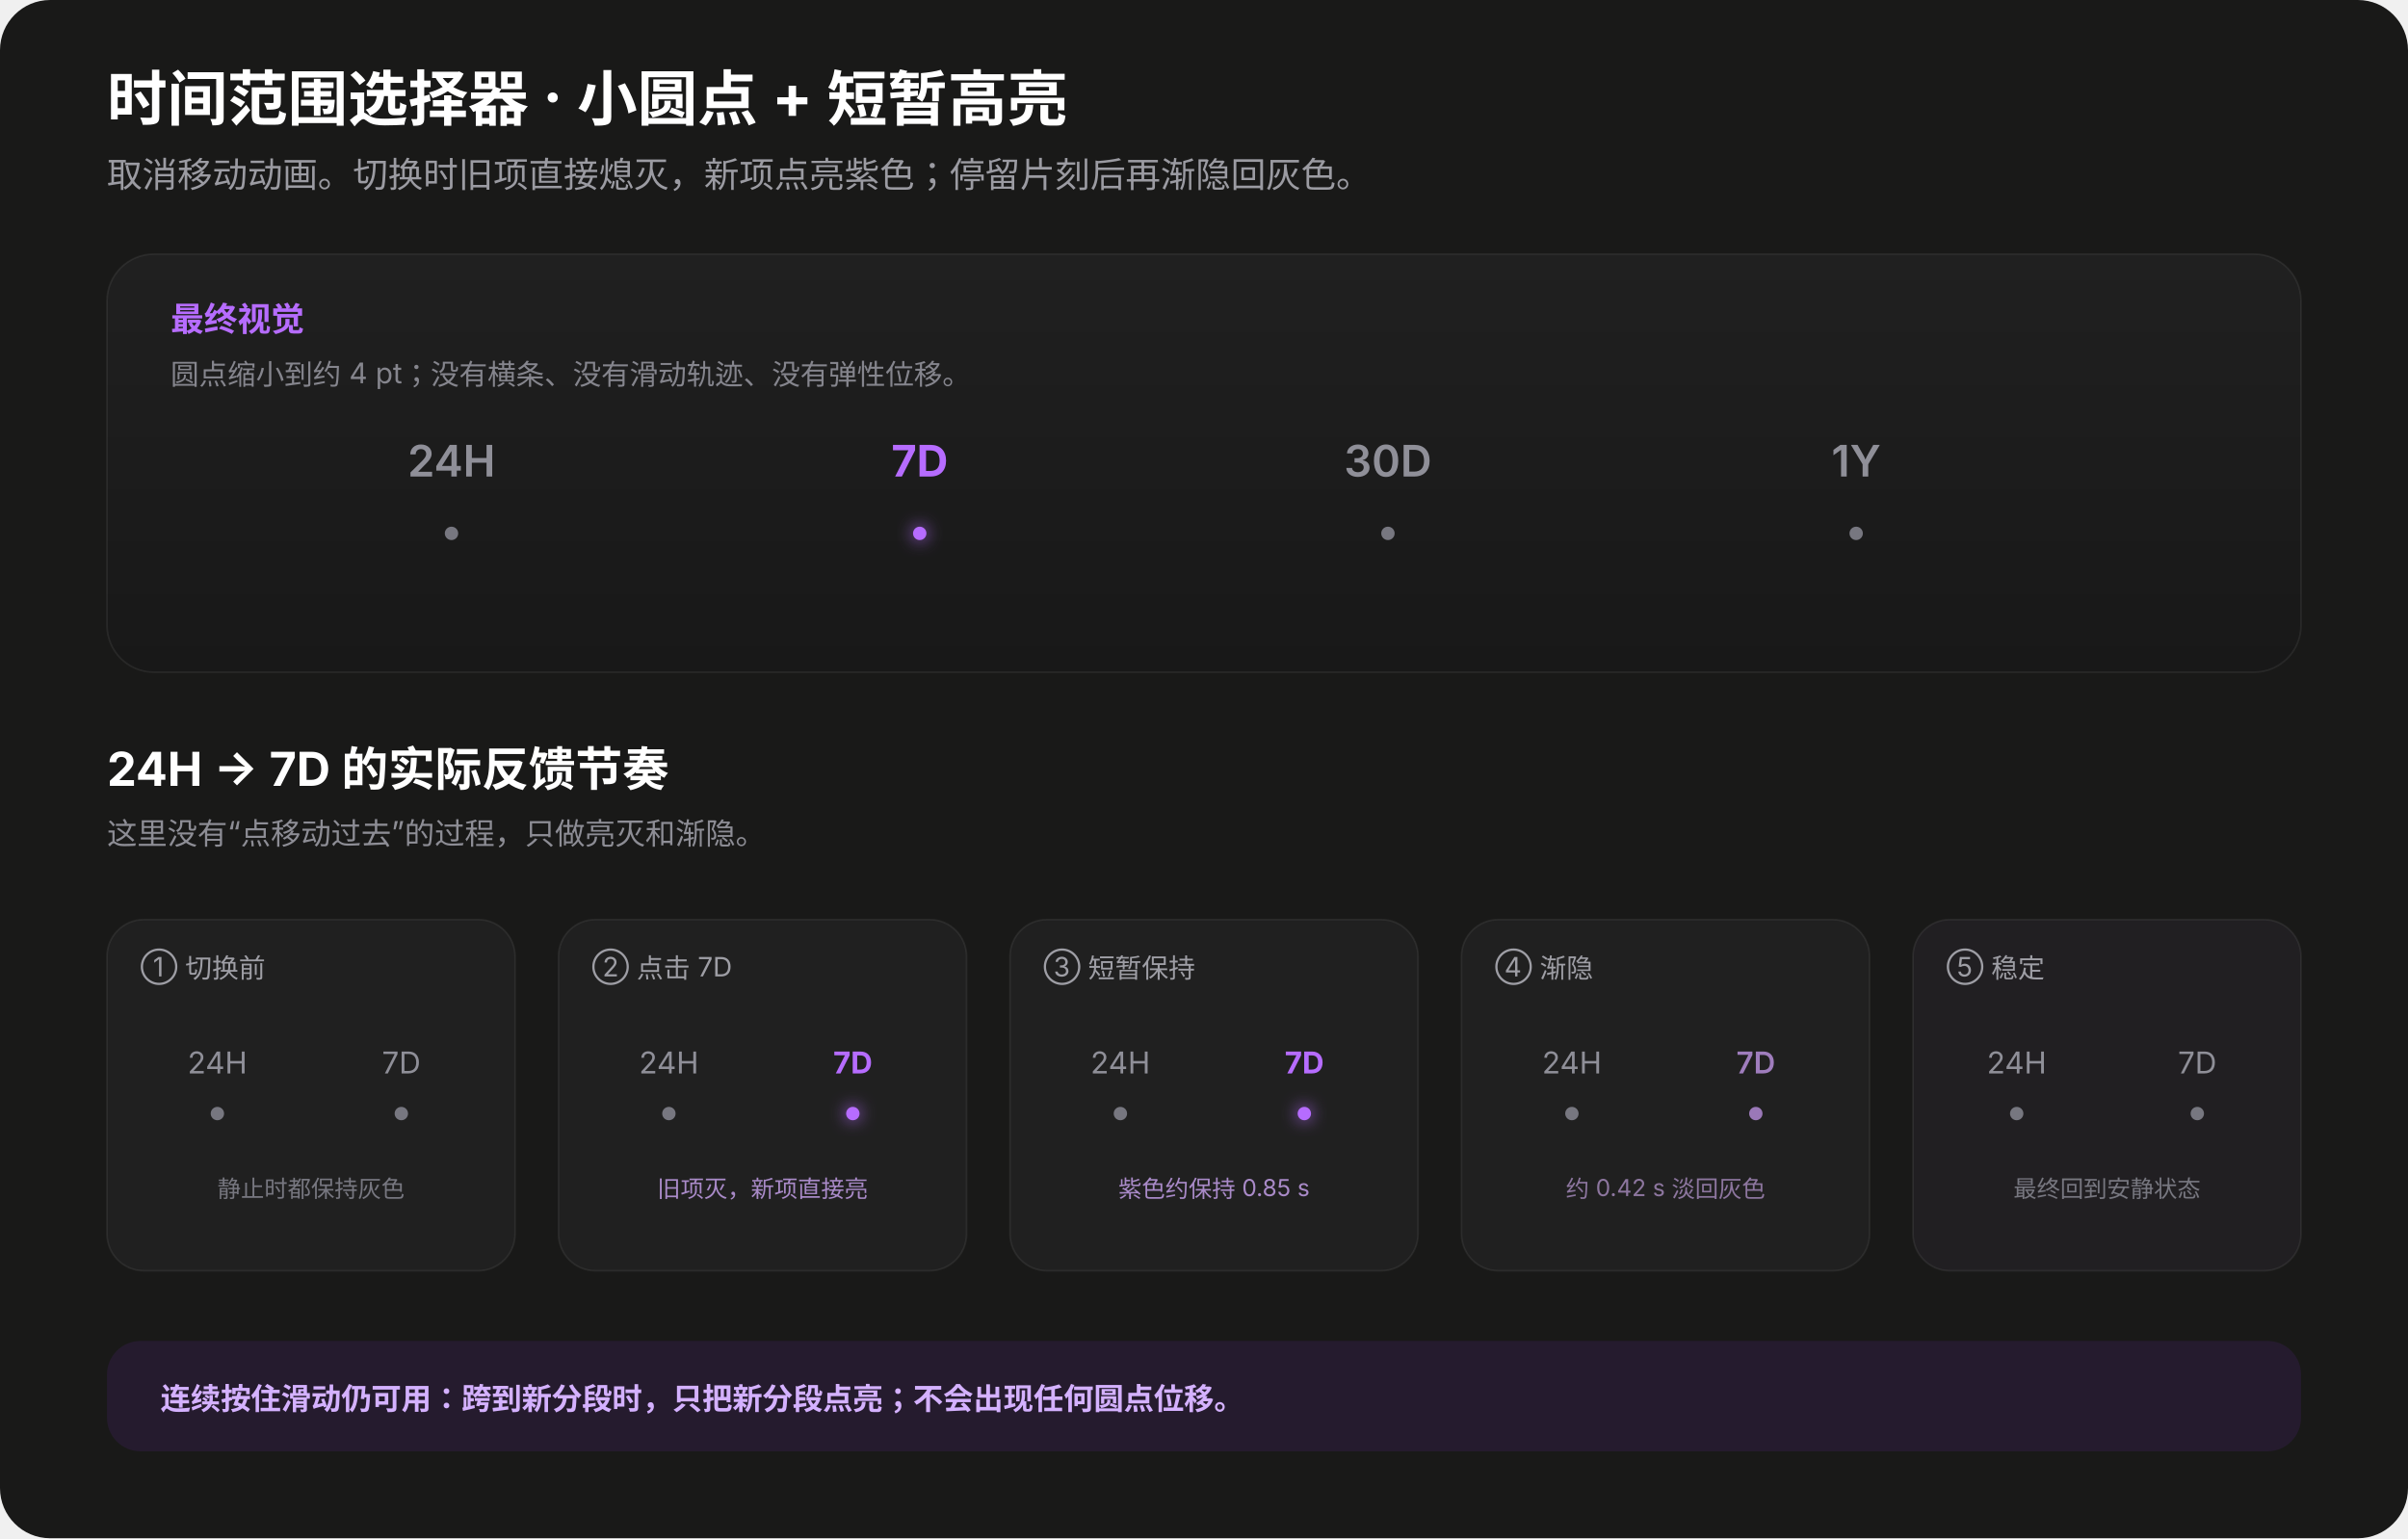
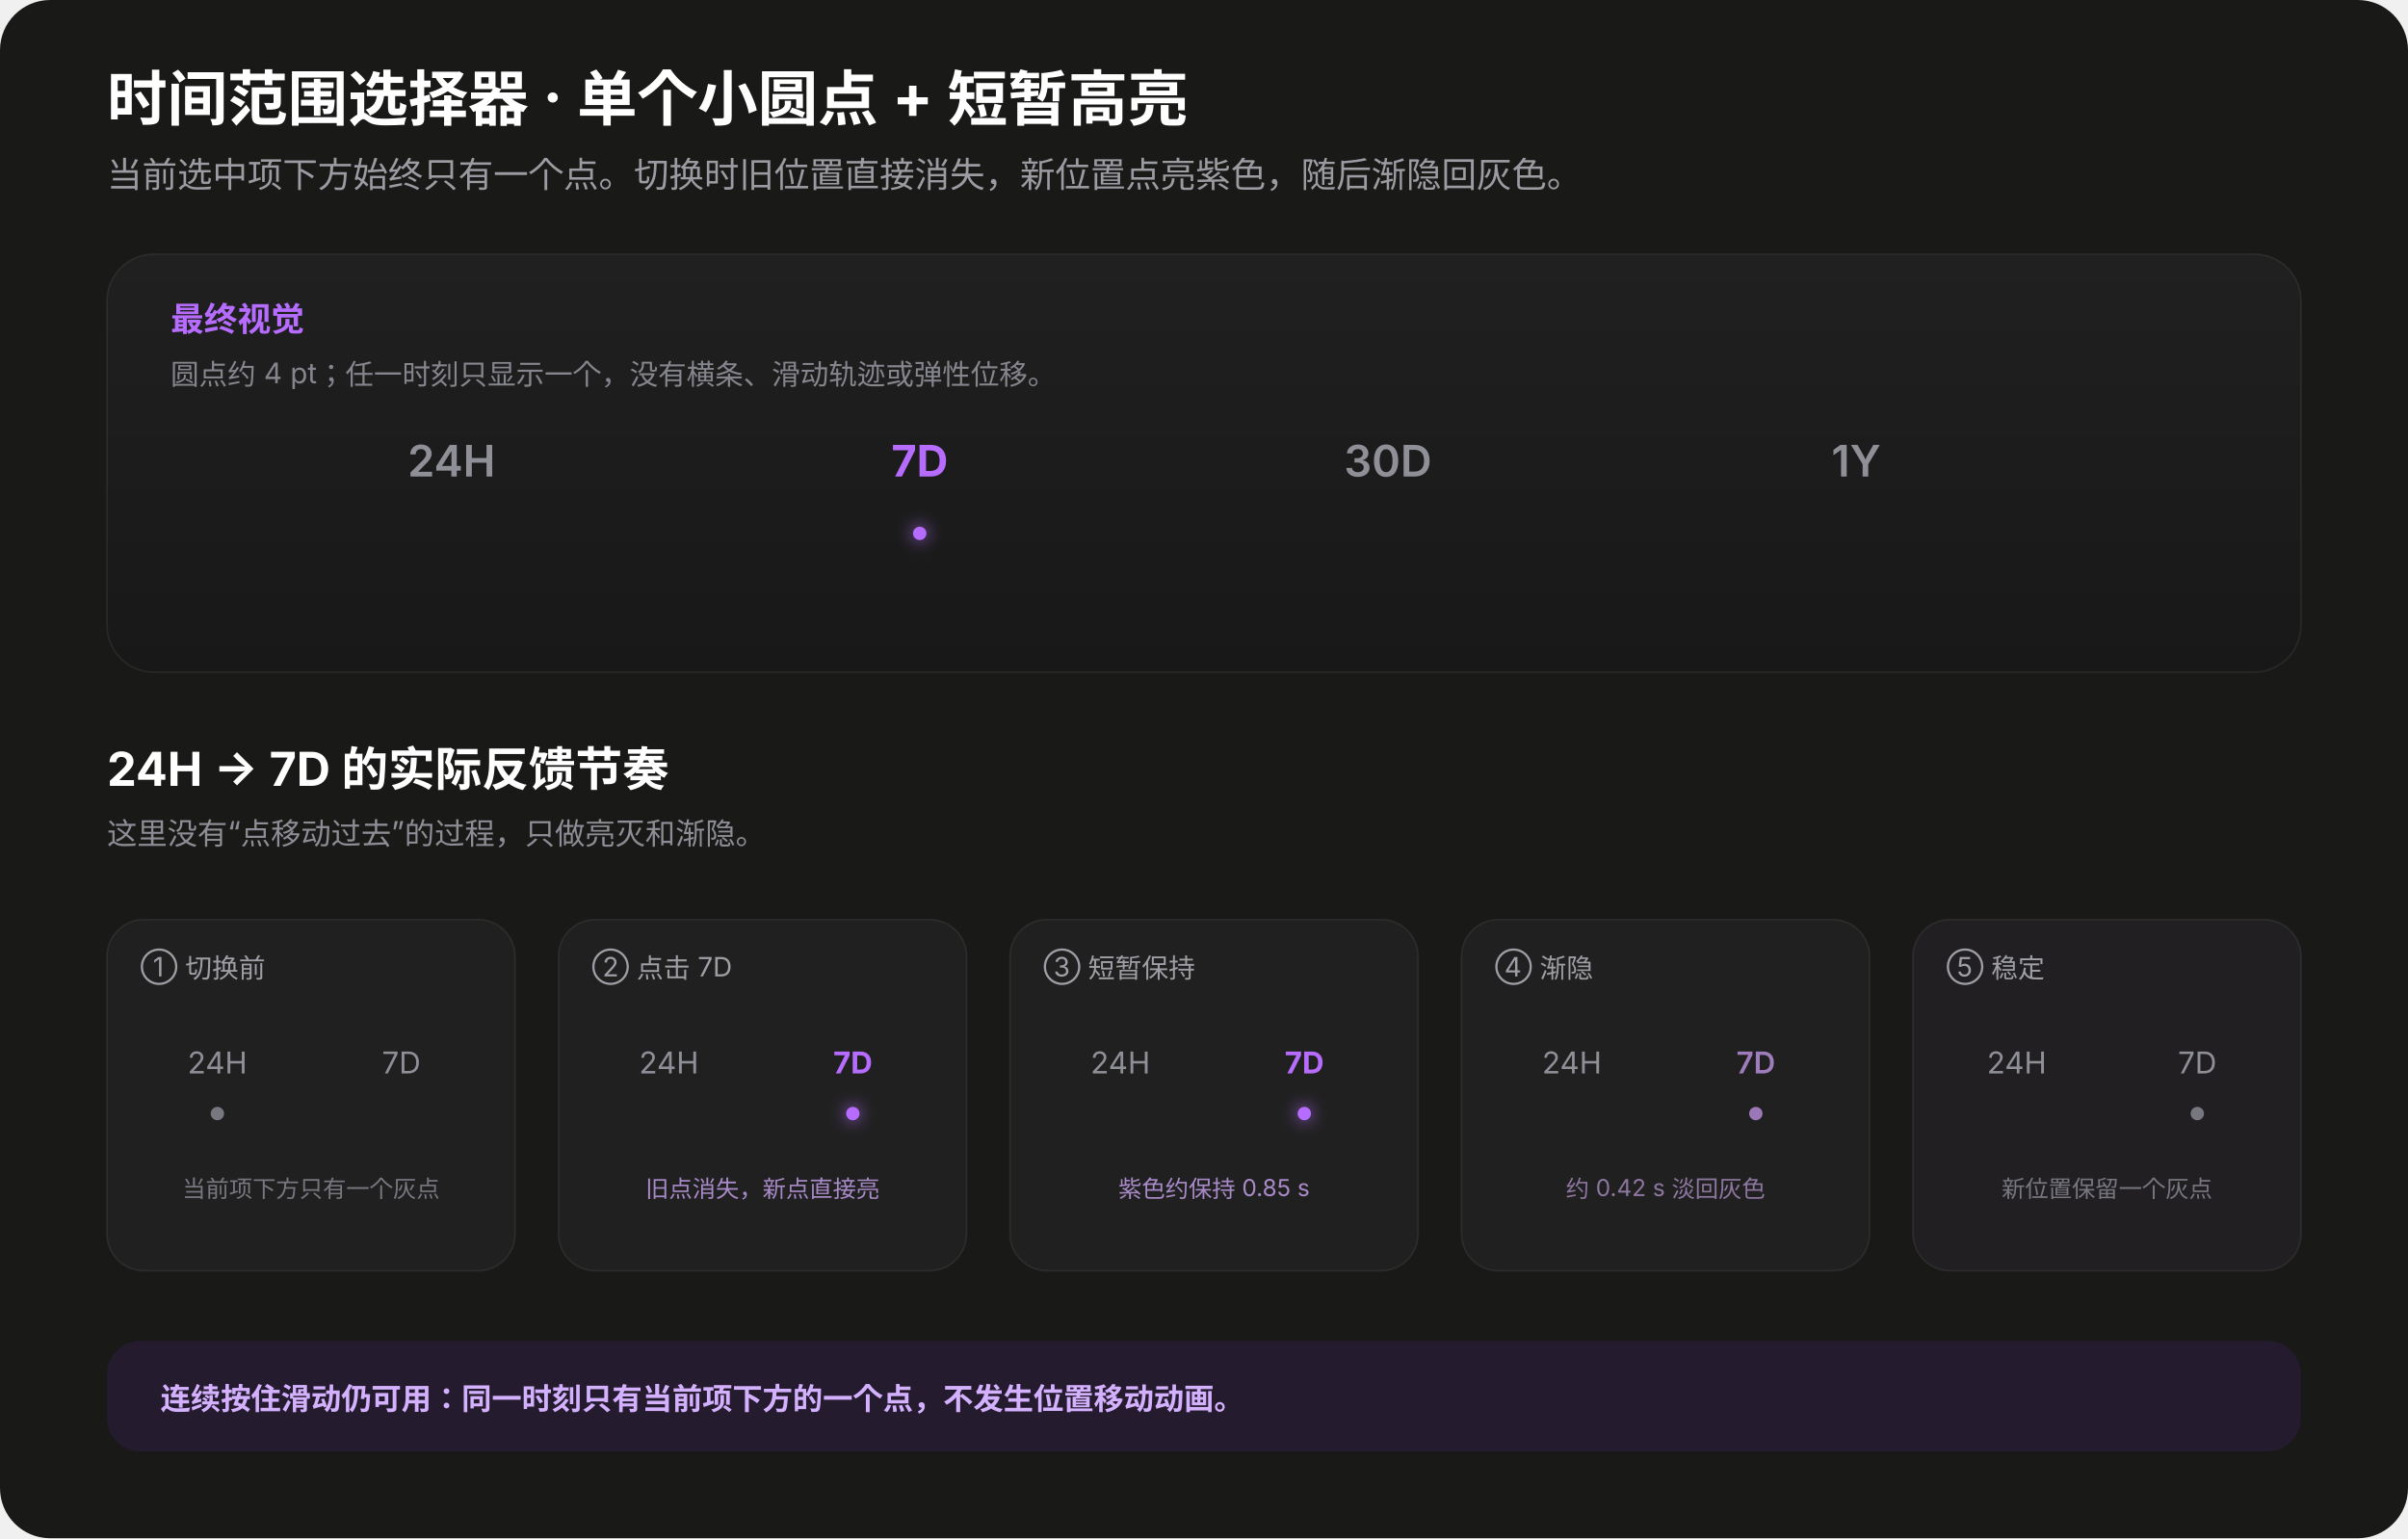
<svg xmlns="http://www.w3.org/2000/svg" width="1440" height="920" viewBox="0 0 1440 920">
  <defs>
    <filter id="glow" x="-120%" y="-120%" width="340%" height="340%">
      <feGaussianBlur stdDeviation="5" result="b" />
      <feMerge>
        <feMergeNode in="b" />
        <feMergeNode in="SourceGraphic" />
      </feMerge>
    </filter>
    <linearGradient id="card" x1="0" y1="0" x2="0" y2="1">
      <stop offset="0" stop-color="#202020" />
      <stop offset="1" stop-color="#181818" />
    </linearGradient>
  </defs>
  <rect width="1440" height="920" rx="30" fill="#191918" />
-   <text x="64" y="72" fill="#ffffff" font-size="36" font-family="-apple-system,BlinkMacSystemFont,Segoe UI,sans-serif" font-weight="700">时间范围选择器 · 小圆点 + 短暂高亮</text>
-   <text x="64" y="112" fill="#9b9ba2" font-size="21" font-family="-apple-system,BlinkMacSystemFont,Segoe UI,sans-serif">取消移动动画。切换时旧项直接熄灭，新项点亮紫色；停留片刻后再渐隐回灰色。</text>
+   <text x="64" y="72" fill="#ffffff" font-size="36" font-family="-apple-system,BlinkMacSystemFont,Segoe UI,sans-serif" font-weight="700">时间范围选择器 · 单个小圆点 + 短暂高亮</text>
+   <text x="64" y="112" fill="#9b9ba2" font-size="21" font-family="-apple-system,BlinkMacSystemFont,Segoe UI,sans-serif">当前选中项下方始终只有一个点。切换时旧位置直接消失，新位置点亮紫色，随后渐隐回灰色。</text>
  <rect x="64" y="152" width="1312" height="250" rx="28" fill="url(#card)" stroke="#ffffff" stroke-opacity=".07" />
  <text x="102" y="198" fill="#b66cff" font-size="20" font-family="-apple-system,BlinkMacSystemFont,Segoe UI,sans-serif" font-weight="700">最终视觉</text>
-   <text x="102" y="230" fill="#85858d" font-size="17" font-family="-apple-system,BlinkMacSystemFont,Segoe UI,sans-serif">圆点缩小到约 4 pt；没有横条、没有滑动轨迹、没有弹性位移。</text>
+   <text x="102" y="230" fill="#85858d" font-size="17" font-family="-apple-system,BlinkMacSystemFont,Segoe UI,sans-serif">圆点约 4 pt；任一时刻只显示一个，没有横条、滑动轨迹或弹性位移。</text>
  <g transform="translate(170 285)">
    <g>
      <text x="100" y="0" text-anchor="middle" fill="#8f8f98" font-size="26" font-family="-apple-system,BlinkMacSystemFont,Segoe UI,sans-serif" font-weight="600">24H</text>
-       <circle cx="100" cy="34" r="4" fill="#777780" />
    </g>
    <g>
      <text x="380" y="0" text-anchor="middle" fill="#b66cff" font-size="26" font-family="-apple-system,BlinkMacSystemFont,Segoe UI,sans-serif" font-weight="700">7D</text>
      <circle cx="380" cy="34" r="4" fill="#b66cff" filter="url(#glow)" />
    </g>
    <g>
      <text x="660" y="0" text-anchor="middle" fill="#8f8f98" font-size="26" font-family="-apple-system,BlinkMacSystemFont,Segoe UI,sans-serif" font-weight="600">30D</text>
-       <circle cx="660" cy="34" r="4" fill="#777780" />
    </g>
    <g>
      <text x="940" y="0" text-anchor="middle" fill="#8f8f98" font-size="26" font-family="-apple-system,BlinkMacSystemFont,Segoe UI,sans-serif" font-weight="600">1Y</text>
-       <circle cx="940" cy="34" r="4" fill="#777780" />
    </g>
  </g>
  <text x="64" y="470" fill="#ffffff" font-size="28" font-family="-apple-system,BlinkMacSystemFont,Segoe UI,sans-serif" font-weight="700">24H → 7D 的实际反馈节奏</text>
  <text x="64" y="505" fill="#8d8d95" font-size="18" font-family="-apple-system,BlinkMacSystemFont,Segoe UI,sans-serif">这里没有“点移动过去”的过程，只做亮灭和渐隐。</text>
  <g transform="translate(64 550)">
    <rect width="244" height="210" rx="22" fill="#202020" stroke="#ffffff" stroke-opacity=".07" />
    <text x="20" y="34" fill="#9e9ea5" font-size="16" font-family="-apple-system,BlinkMacSystemFont,Segoe UI,sans-serif">① 切换前</text>
    <text x="66" y="92" text-anchor="middle" fill="#8f8f98" font-size="18" font-family="-apple-system,BlinkMacSystemFont,Segoe UI,sans-serif">24H</text>
    <text x="176" y="92" text-anchor="middle" fill="#8f8f98" font-size="18" font-family="-apple-system,BlinkMacSystemFont,Segoe UI,sans-serif">7D</text>
    <circle cx="66" cy="116" r="4" fill="#777780" />
-     <circle cx="176" cy="116" r="4" fill="#777780" />
-     <text x="122" y="166" text-anchor="middle" fill="#777780" font-size="14" font-family="-apple-system,BlinkMacSystemFont,Segoe UI,sans-serif">静止时都保持灰色</text>
+     <text x="122" y="166" text-anchor="middle" fill="#777780" font-size="14" font-family="-apple-system,BlinkMacSystemFont,Segoe UI,sans-serif">当前项下方只有一个灰点</text>
  </g>
  <g transform="translate(334 550)">
    <rect width="244" height="210" rx="22" fill="#202020" stroke="#ffffff" stroke-opacity=".07" />
    <text x="20" y="34" fill="#9e9ea5" font-size="16" font-family="-apple-system,BlinkMacSystemFont,Segoe UI,sans-serif">② 点击 7D</text>
    <text x="66" y="92" text-anchor="middle" fill="#8f8f98" font-size="18" font-family="-apple-system,BlinkMacSystemFont,Segoe UI,sans-serif">24H</text>
    <text x="176" y="92" text-anchor="middle" fill="#b66cff" font-size="18" font-family="-apple-system,BlinkMacSystemFont,Segoe UI,sans-serif" font-weight="700">7D</text>
-     <circle cx="66" cy="116" r="4" fill="#777780" />
    <circle cx="176" cy="116" r="4" fill="#b66cff" filter="url(#glow)" />
-     <text x="122" y="166" text-anchor="middle" fill="#a98ac8" font-size="14" font-family="-apple-system,BlinkMacSystemFont,Segoe UI,sans-serif">旧项灭，新项直接亮</text>
+     <text x="122" y="166" text-anchor="middle" fill="#a98ac8" font-size="14" font-family="-apple-system,BlinkMacSystemFont,Segoe UI,sans-serif">旧点消失，新点直接亮</text>
  </g>
  <g transform="translate(604 550)">
    <rect width="244" height="210" rx="22" fill="#202020" stroke="#ffffff" stroke-opacity=".07" />
    <text x="20" y="34" fill="#9e9ea5" font-size="16" font-family="-apple-system,BlinkMacSystemFont,Segoe UI,sans-serif">③ 短暂保持</text>
    <text x="66" y="92" text-anchor="middle" fill="#8f8f98" font-size="18" font-family="-apple-system,BlinkMacSystemFont,Segoe UI,sans-serif">24H</text>
    <text x="176" y="92" text-anchor="middle" fill="#b66cff" font-size="18" font-family="-apple-system,BlinkMacSystemFont,Segoe UI,sans-serif" font-weight="700">7D</text>
-     <circle cx="66" cy="116" r="4" fill="#777780" />
    <circle cx="176" cy="116" r="4" fill="#b66cff" filter="url(#glow)" />
    <text x="122" y="166" text-anchor="middle" fill="#a98ac8" font-size="14" font-family="-apple-system,BlinkMacSystemFont,Segoe UI,sans-serif">紫色约保持 0.85 s</text>
  </g>
  <g transform="translate(874 550)">
    <rect width="244" height="210" rx="22" fill="#202020" stroke="#ffffff" stroke-opacity=".07" />
    <text x="20" y="34" fill="#9e9ea5" font-size="16" font-family="-apple-system,BlinkMacSystemFont,Segoe UI,sans-serif">④ 渐隐</text>
    <text x="66" y="92" text-anchor="middle" fill="#8f8f98" font-size="18" font-family="-apple-system,BlinkMacSystemFont,Segoe UI,sans-serif">24H</text>
    <text x="176" y="92" text-anchor="middle" fill="#9f7dbd" font-size="18" font-family="-apple-system,BlinkMacSystemFont,Segoe UI,sans-serif" font-weight="600">7D</text>
-     <circle cx="66" cy="116" r="4" fill="#777780" />
    <circle cx="176" cy="116" r="4" fill="#9a78b8" />
    <text x="122" y="166" text-anchor="middle" fill="#8d769f" font-size="14" font-family="-apple-system,BlinkMacSystemFont,Segoe UI,sans-serif">约 0.42 s 淡回灰色</text>
  </g>
  <g transform="translate(1144 550)">
    <rect width="232" height="210" rx="22" fill="#211f22" stroke="#ffffff" stroke-opacity=".07" />
    <text x="20" y="34" fill="#9e9ea5" font-size="16" font-family="-apple-system,BlinkMacSystemFont,Segoe UI,sans-serif">⑤ 稳定</text>
    <text x="62" y="92" text-anchor="middle" fill="#8f8f98" font-size="18" font-family="-apple-system,BlinkMacSystemFont,Segoe UI,sans-serif">24H</text>
    <text x="170" y="92" text-anchor="middle" fill="#8f8f98" font-size="18" font-family="-apple-system,BlinkMacSystemFont,Segoe UI,sans-serif">7D</text>
-     <circle cx="62" cy="116" r="4" fill="#777780" />
    <circle cx="170" cy="116" r="4" fill="#777780" />
-     <text x="116" y="166" text-anchor="middle" fill="#777780" font-size="14" font-family="-apple-system,BlinkMacSystemFont,Segoe UI,sans-serif">最终回到安静状态</text>
+     <text x="116" y="166" text-anchor="middle" fill="#777780" font-size="14" font-family="-apple-system,BlinkMacSystemFont,Segoe UI,sans-serif">新位置保留一个灰点</text>
  </g>
  <rect x="64" y="802" width="1312" height="66" rx="20" fill="#251b2e" />
-   <text x="96" y="843" fill="#d4b1ff" font-size="18" font-family="-apple-system,BlinkMacSystemFont,Segoe UI,sans-serif" font-weight="600">连续按住滑动仍可用：跨到新分段时，只把新分段点亮；不会出现任何圆点位移。</text>
+   <text x="96" y="843" fill="#d4b1ff" font-size="18" font-family="-apple-system,BlinkMacSystemFont,Segoe UI,sans-serif" font-weight="600">连续按住滑动仍可用：同一时刻只有当前项下方的一个点，不发生位置移动动画。</text>
</svg>
